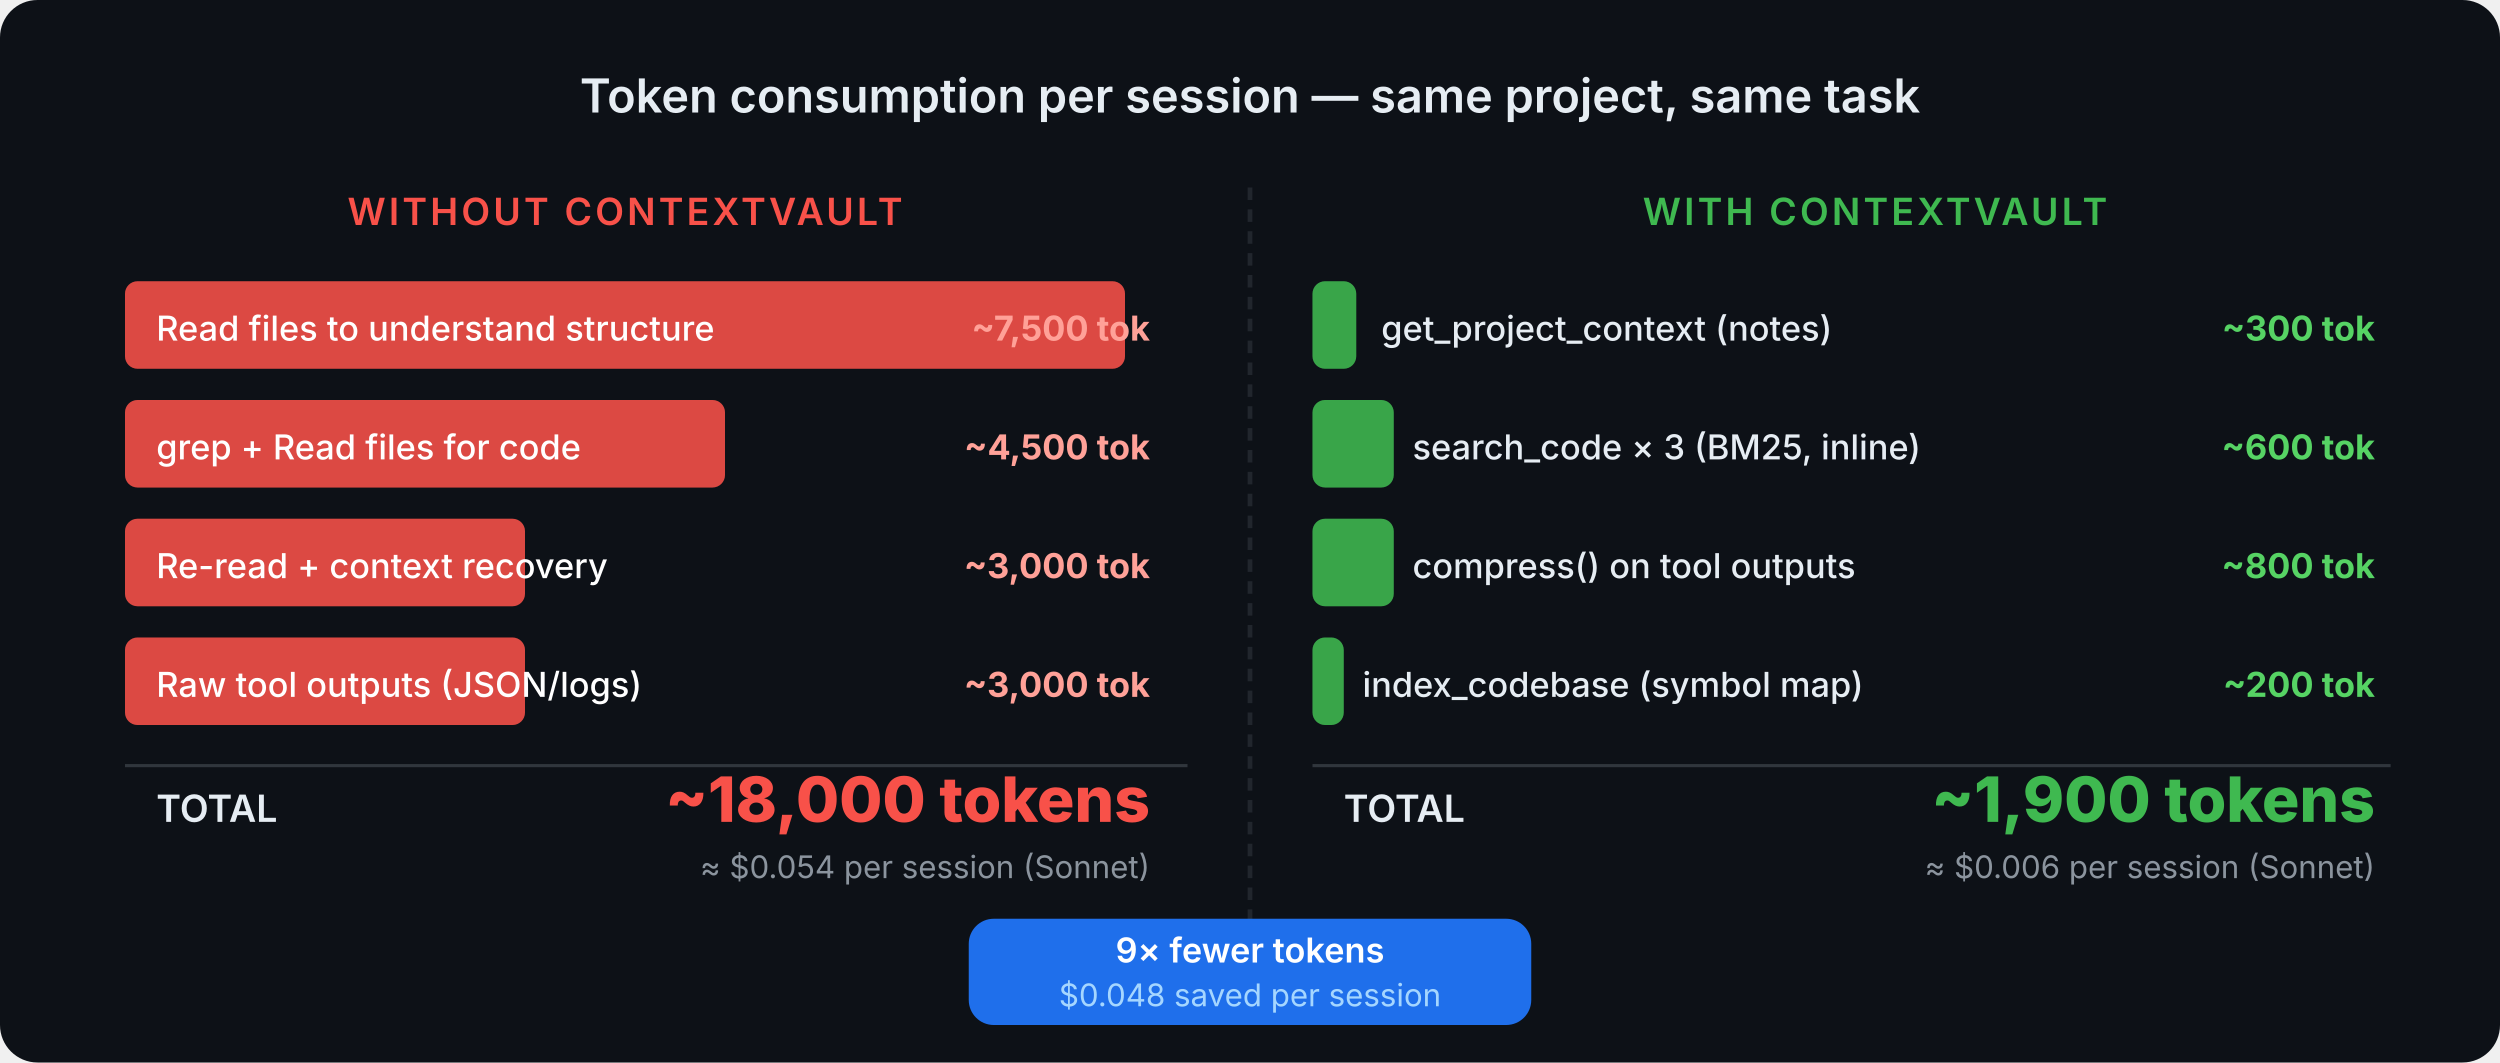
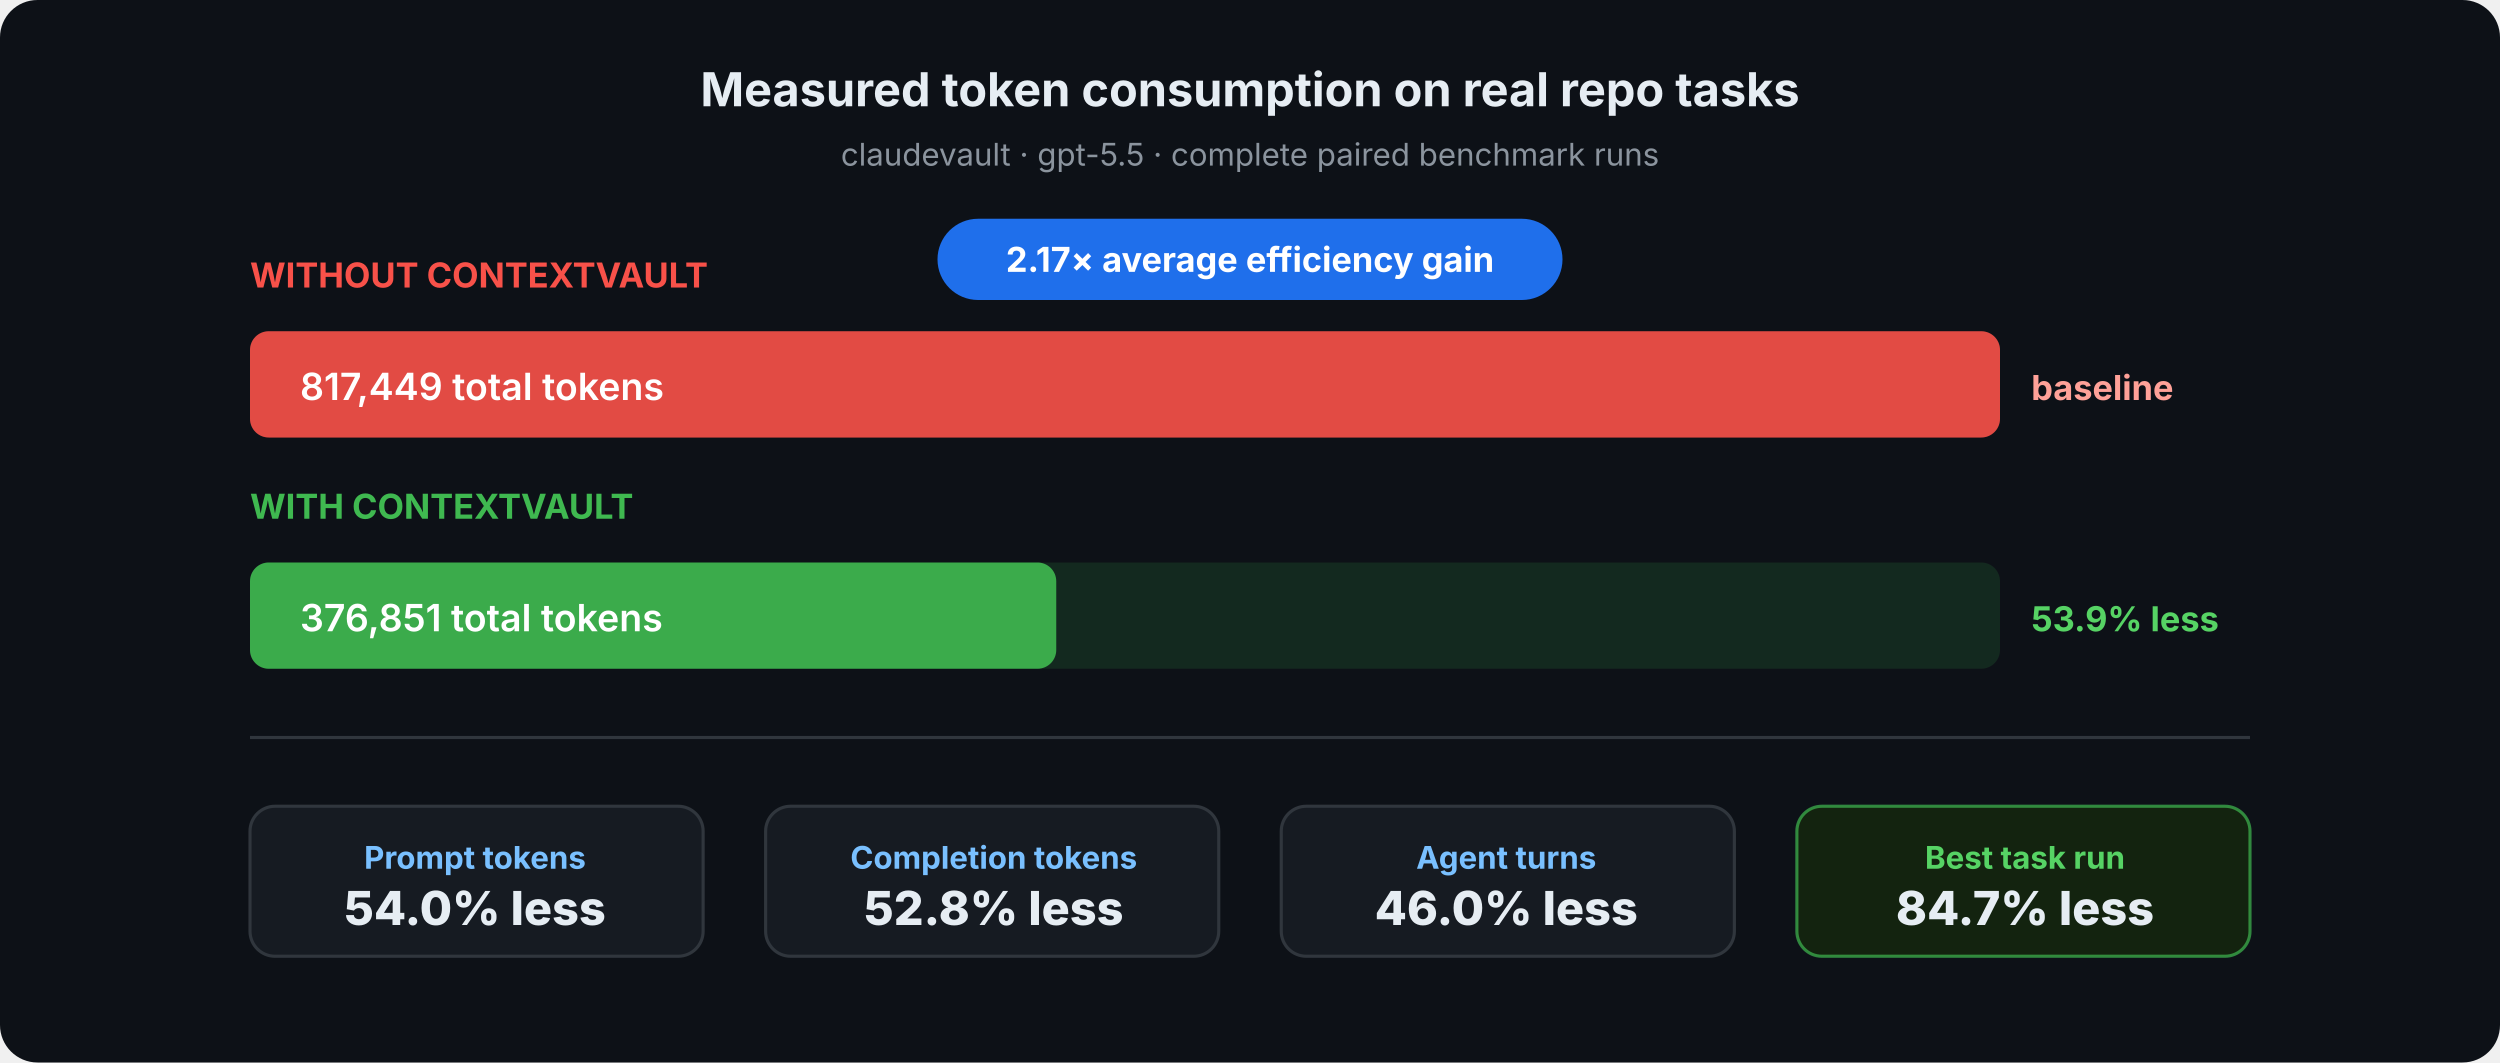
<svg xmlns="http://www.w3.org/2000/svg" viewBox="0 0 800 340" font-family="-apple-system, BlinkMacSystemFont, 'SF Pro Text', sans-serif">
  <rect width="800" height="340" fill="#0d1117" rx="12" />
-   <text x="400" y="36" text-anchor="middle" fill="#e6edf3" font-size="15" font-weight="600">Token consumption per session — same project, same task</text>
-   <text x="200" y="72" text-anchor="middle" fill="#f85149" font-size="12" font-weight="600" letter-spacing="1">WITHOUT CONTEXTVAULT</text>
-   <rect x="40" y="90" width="320" height="28" fill="#f8514933" rx="4" />
-   <rect x="40" y="90" width="320" height="28" fill="#f85149" rx="4" opacity="0.85" />
-   <text x="50" y="109" fill="#ffffff" font-size="11" font-weight="500">Read files to understand structure</text>
-   <text x="368" y="109" text-anchor="end" fill="#ffa198" font-size="11" font-weight="700">~7,500 tok</text>
-   <rect x="40" y="128" width="192" height="28" fill="#f8514933" rx="4" />
-   <rect x="40" y="128" width="192" height="28" fill="#f85149" rx="4" opacity="0.85" />
-   <text x="50" y="147" fill="#ffffff" font-size="11" font-weight="500">grep + Read files for code</text>
-   <text x="368" y="147" text-anchor="end" fill="#ffa198" font-size="11" font-weight="700">~4,500 tok</text>
-   <rect x="40" y="166" width="128" height="28" fill="#f8514933" rx="4" />
-   <rect x="40" y="166" width="128" height="28" fill="#f85149" rx="4" opacity="0.85" />
-   <text x="50" y="185" fill="#ffffff" font-size="11" font-weight="500">Re-read + context recovery</text>
-   <text x="368" y="185" text-anchor="end" fill="#ffa198" font-size="11" font-weight="700">~3,000 tok</text>
-   <rect x="40" y="204" width="128" height="28" fill="#f8514933" rx="4" />
-   <rect x="40" y="204" width="128" height="28" fill="#f85149" rx="4" opacity="0.85" />
-   <text x="50" y="223" fill="#ffffff" font-size="11" font-weight="500">Raw tool outputs (JSON/logs)</text>
-   <text x="368" y="223" text-anchor="end" fill="#ffa198" font-size="11" font-weight="700">~3,000 tok</text>
-   <line x1="40" y1="245" x2="380" y2="245" stroke="#30363d" stroke-width="1" />
-   <text x="50" y="263" fill="#e6edf3" font-size="12" font-weight="600">TOTAL</text>
-   <text x="368" y="263" text-anchor="end" fill="#f85149" font-size="20" font-weight="800">~18,000 tokens</text>
-   <text x="368" y="281" text-anchor="end" fill="#8b949e" font-size="10">≈ $0.054 per session (Sonnet)</text>
-   <line x1="400" y1="60" x2="400" y2="300" stroke="#21262d" stroke-width="1.5" stroke-dasharray="4,3" />
-   <text x="600" y="72" text-anchor="middle" fill="#3fb950" font-size="12" font-weight="600" letter-spacing="1">WITH CONTEXTVAULT</text>
-   <rect x="420" y="90" width="14" height="28" fill="#3fb95033" rx="4" />
-   <rect x="420" y="90" width="14" height="28" fill="#3fb950" rx="4" opacity="0.85" />
-   <text x="442" y="109" fill="#e6edf3" font-size="11" font-weight="500">get_project_context (notes)</text>
-   <text x="760" y="109" text-anchor="end" fill="#56d364" font-size="11" font-weight="700">~300 tok</text>
-   <rect x="420" y="128" width="26" height="28" fill="#3fb95033" rx="4" />
-   <rect x="420" y="128" width="26" height="28" fill="#3fb950" rx="4" opacity="0.85" />
-   <text x="452" y="147" fill="#e6edf3" font-size="11" font-weight="500">search_code × 3 (BM25, inline)</text>
-   <text x="760" y="147" text-anchor="end" fill="#56d364" font-size="11" font-weight="700">~600 tok</text>
-   <rect x="420" y="166" width="26" height="28" fill="#3fb95033" rx="4" />
-   <rect x="420" y="166" width="26" height="28" fill="#3fb950" rx="4" opacity="0.85" />
-   <text x="452" y="185" fill="#e6edf3" font-size="11" font-weight="500">compress() on tool outputs</text>
-   <text x="760" y="185" text-anchor="end" fill="#56d364" font-size="11" font-weight="700">~800 tok</text>
-   <rect x="420" y="204" width="10" height="28" fill="#3fb95033" rx="4" />
-   <rect x="420" y="204" width="10" height="28" fill="#3fb950" rx="4" opacity="0.85" />
-   <text x="436" y="223" fill="#e6edf3" font-size="11" font-weight="500">index_codebase (symbol map)</text>
-   <text x="760" y="223" text-anchor="end" fill="#56d364" font-size="11" font-weight="700">~200 tok</text>
-   <line x1="420" y1="245" x2="765" y2="245" stroke="#30363d" stroke-width="1" />
-   <text x="430" y="263" fill="#e6edf3" font-size="12" font-weight="600">TOTAL</text>
-   <text x="760" y="263" text-anchor="end" fill="#3fb950" font-size="20" font-weight="800">~1,900 tokens</text>
-   <text x="760" y="281" text-anchor="end" fill="#8b949e" font-size="10">≈ $0.006 per session (Sonnet)</text>
-   <rect x="310" y="294" width="180" height="34" fill="#1f6feb" rx="8" />
-   <text x="400" y="308" text-anchor="middle" fill="#ffffff" font-size="11" font-weight="600">9× fewer tokens</text>
-   <text x="400" y="322" text-anchor="middle" fill="#a5d6ff" font-size="10">$0.048 saved per session</text>
+   <text x="400" y="34" text-anchor="middle" fill="#e6edf3" font-size="15" font-weight="700">Measured token consumption on real repo tasks</text>
+   <text x="400" y="53" text-anchor="middle" fill="#8b949e" font-size="10">claudevault · gpt-5.5 · complete paired benchmark runs</text>
+   <text x="80" y="92" fill="#f85149" font-size="11" font-weight="700">WITHOUT CONTEXTVAULT</text>
+   <rect x="80" y="106" width="560" height="34" fill="#f8514933" rx="6" />
+   <rect x="80" y="106" width="560" height="34" fill="#f85149" opacity="0.88" rx="6" />
+   <text x="96" y="128" fill="#ffffff" font-size="12" font-weight="600">817,449 total tokens</text>
+   <text x="650" y="128" fill="#ffa198" font-size="11" font-weight="700">baseline</text>
+   <text x="80" y="166" fill="#3fb950" font-size="11" font-weight="700">WITH CONTEXTVAULT</text>
+   <rect x="80" y="180" width="560" height="34" fill="#3fb95024" rx="6" />
+   <rect x="80" y="180" width="258" height="34" fill="#3fb950" opacity="0.9" rx="6" />
+   <text x="96" y="202" fill="#ffffff" font-size="12" font-weight="600">376,851 total tokens</text>
+   <text x="650" y="202" fill="#56d364" font-size="11" font-weight="700">53.9% less</text>
+   <line x1="80" y1="236" x2="720" y2="236" stroke="#30363d" stroke-width="1" />
+   <rect x="80" y="258" width="145" height="48" fill="#161b22" rx="8" stroke="#30363d" />
+   <text x="152" y="278" text-anchor="middle" fill="#79c0ff" font-size="10" font-weight="700">Prompt tokens</text>
+   <text x="152" y="296" text-anchor="middle" fill="#e6edf3" font-size="15" font-weight="800">54.0% less</text>
+   <rect x="245" y="258" width="145" height="48" fill="#161b22" rx="8" stroke="#30363d" />
+   <text x="318" y="278" text-anchor="middle" fill="#79c0ff" font-size="10" font-weight="700">Completion tokens</text>
+   <text x="318" y="296" text-anchor="middle" fill="#e6edf3" font-size="15" font-weight="800">52.8% less</text>
+   <rect x="410" y="258" width="145" height="48" fill="#161b22" rx="8" stroke="#30363d" />
+   <text x="482" y="278" text-anchor="middle" fill="#79c0ff" font-size="10" font-weight="700">Agent turns</text>
+   <text x="482" y="296" text-anchor="middle" fill="#e6edf3" font-size="15" font-weight="800">46.0% less</text>
+   <rect x="575" y="258" width="145" height="48" fill="#13230f" rx="8" stroke="#3fb950" stroke-opacity="0.7" />
+   <text x="648" y="278" text-anchor="middle" fill="#56d364" font-size="10" font-weight="700">Best task run</text>
+   <text x="648" y="296" text-anchor="middle" fill="#e6edf3" font-size="15" font-weight="800">84.7% less</text>
+   <rect x="300" y="70" width="200" height="26" fill="#1f6feb" rx="13" />
+   <text x="400" y="87" text-anchor="middle" fill="#ffffff" font-size="11" font-weight="700">2.17× average efficiency gain</text>
</svg>
